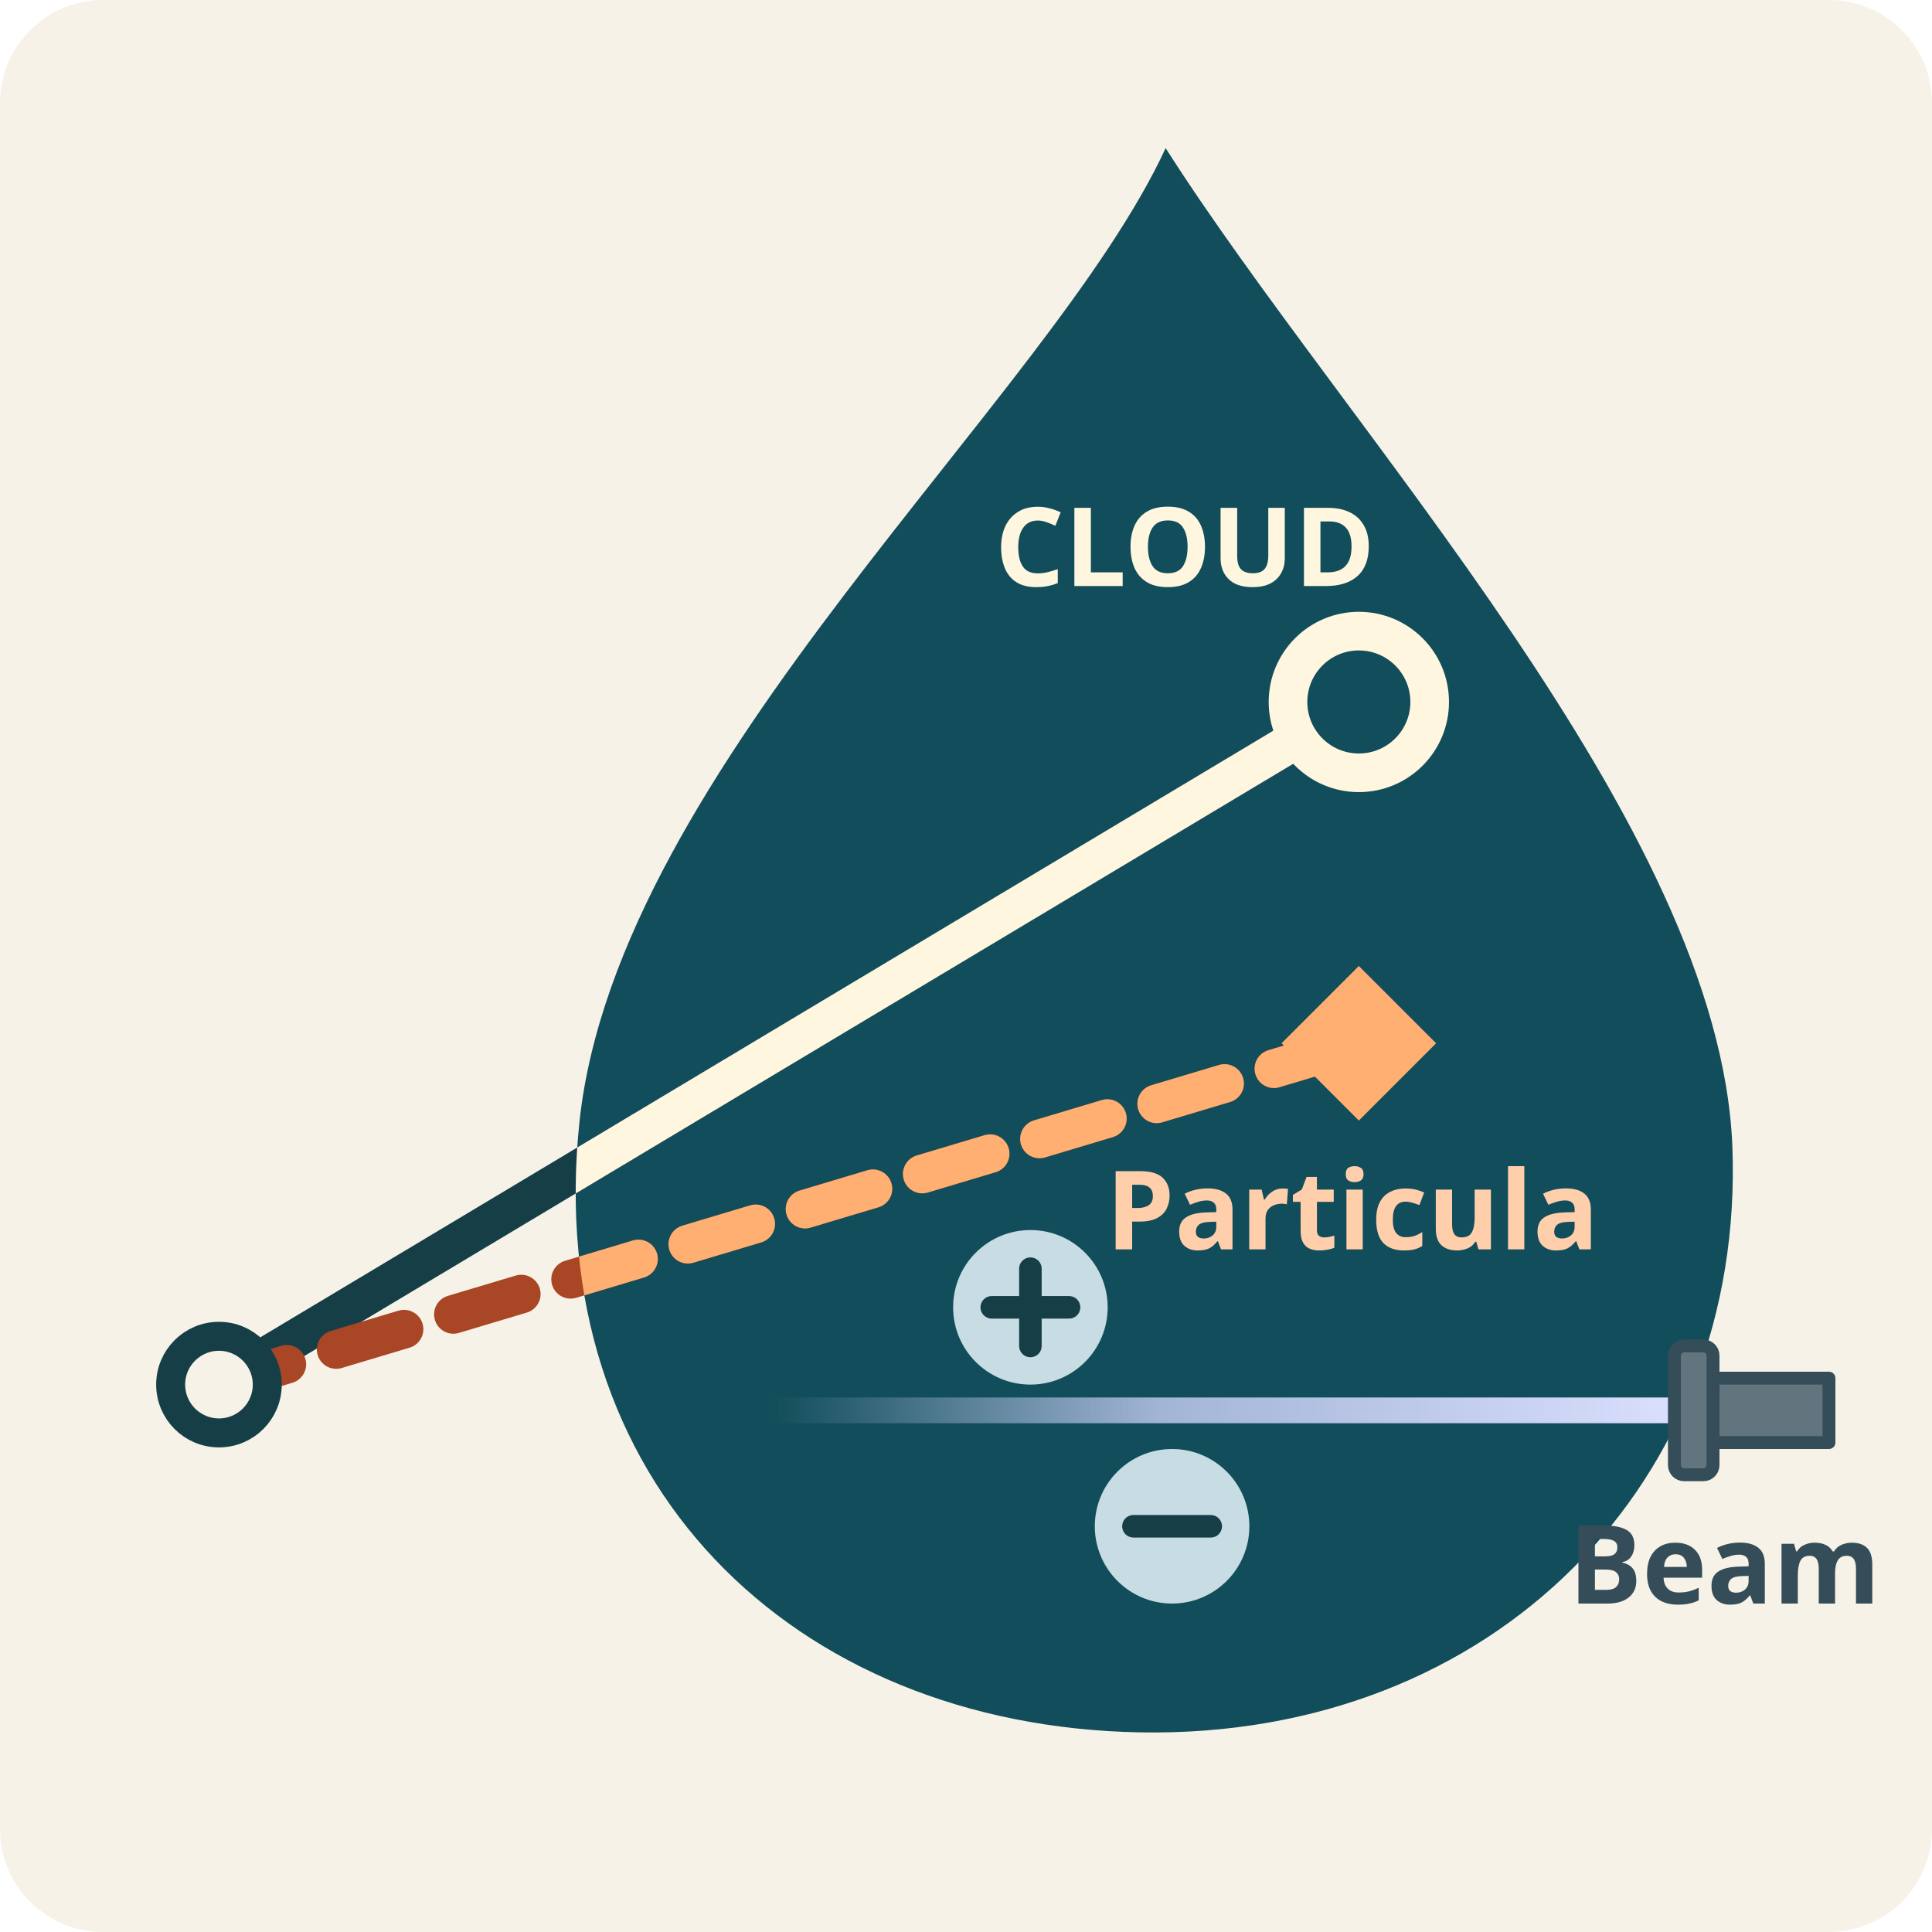
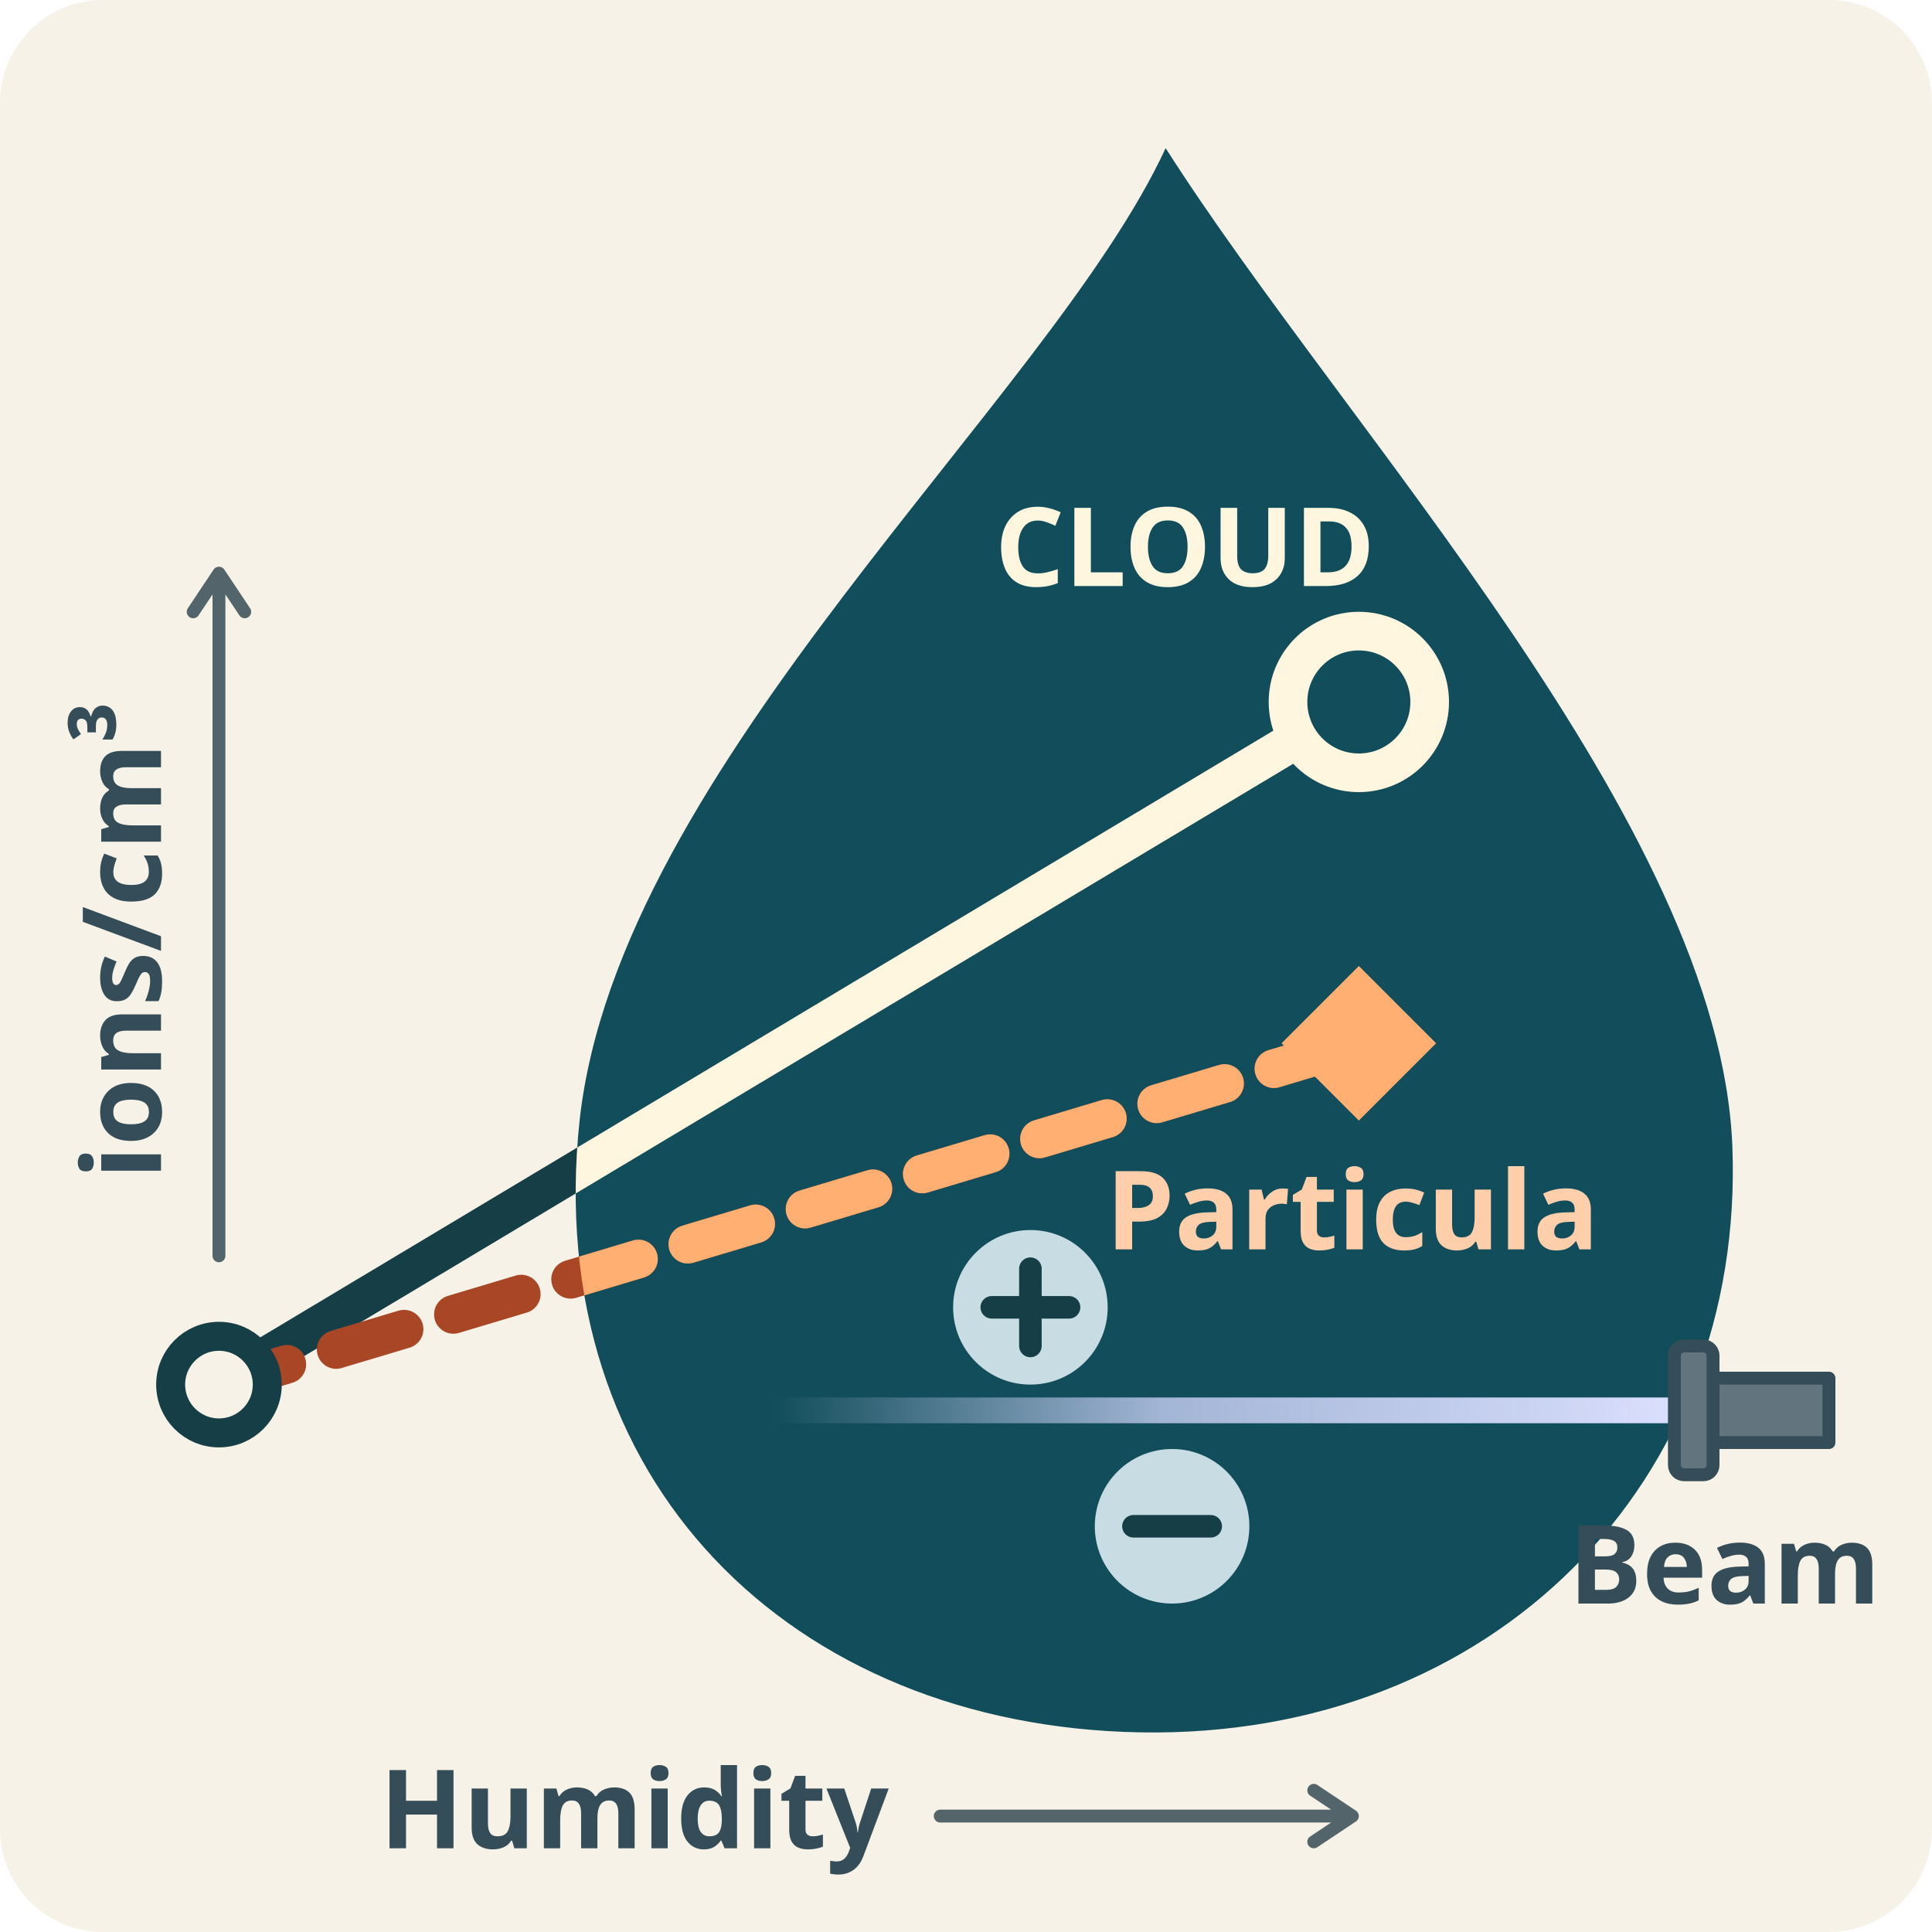
<svg xmlns="http://www.w3.org/2000/svg" width="3in" height="3in" viewBox="0 0 300 300" role="img" aria-labelledby="title desc">
  <defs>
    <path id="drop" d="M181 23 C163 62 96 119 90 174 C84 230 123 268 177 269 C232 270 271 230 269 178 C267 128 209 67 181 23Z" />
    <clipPath id="humid">
      <use href="#drop" />
    </clipPath>
    <linearGradient id="beam" gradientUnits="userSpaceOnUse" x1="120" y1="0" x2="264" y2="0">
      <stop stop-color="#d4d8ff" stop-opacity="0" />
      <stop offset=".42" stop-color="#d4d8ff" stop-opacity=".75" />
      <stop offset="1" stop-color="#dde1ff" />
    </linearGradient>
    <path id="observed" d="M34 215 L211 109" />
    <path id="modeled" d="M34 215 L211 162" />
  </defs>
  <rect width="300" height="300" rx="16" fill="#f7f2e7" />
+   <g fill="none" stroke="#53656a" stroke-width="2" stroke-linecap="round" stroke-linejoin="round">
+     <path d="M34 195V89m-4 6 4-6 4 6" />
+     <path d="M146 282h64m-6-4 6 4-6 4" />
+   </g>
+   <g font-family="sans-serif" font-size="17" font-weight="600" fill="#344d58">
+     <text transform="translate(25 146) rotate(-90)" text-anchor="middle">ions/cm³</text>
+     <text x="138" y="287" text-anchor="end">Humidity</text>
+   </g>
  <use href="#drop" fill="#114d5a" />
  <path d="M120 219 H265" fill="none" stroke="url(#beam)" stroke-width="4" />
  <g fill="#62747d" stroke="#344d58" stroke-width="2" stroke-linejoin="round">
    <path d="M264 214 H284 V224 H264 Z" />
    <rect x="260" y="209" width="6" height="20" rx="1.5" />
  </g>
  <g fill="#c7dce3">
    <circle cx="160" cy="203" r="12" />
    <circle cx="182" cy="237" r="12" />
  </g>
  <path d="M154 203h12 M160 197v12 M176 237h12" fill="none" stroke="#163e46" stroke-width="3.5" stroke-linecap="round" />
  <g fill="none" stroke-linecap="round" stroke-width="6">
    <use href="#observed" stroke="#163e46" />
    <use href="#modeled" stroke="#a84625" stroke-dasharray="11 8" />
    <g clip-path="url(#humid)">
      <use href="#observed" stroke="#fff6df" />
      <use href="#modeled" stroke="#ffaf71" stroke-dasharray="11 8" />
    </g>
  </g>
  <circle cx="34" cy="215" r="7.5" fill="#f7f2e7" stroke="#163e46" stroke-width="4.5" />
  <circle cx="211" cy="109" r="11" fill="#114d5a" stroke="#fff6df" stroke-width="6" />
  <path d="M211 150 L223 162 L211 174 L199 162Z" fill="#ffaf71" />
  <g font-family="sans-serif" font-size="17" font-weight="600">
    <text x="184" y="91" text-anchor="middle" fill="#fff6df">CLOUD</text>
    <text x="210" y="194" text-anchor="middle" fill="#ffcfac">Particula</text>
    <text x="292" y="249" text-anchor="end" fill="#344d58">Beam</text>
  </g>
</svg>
